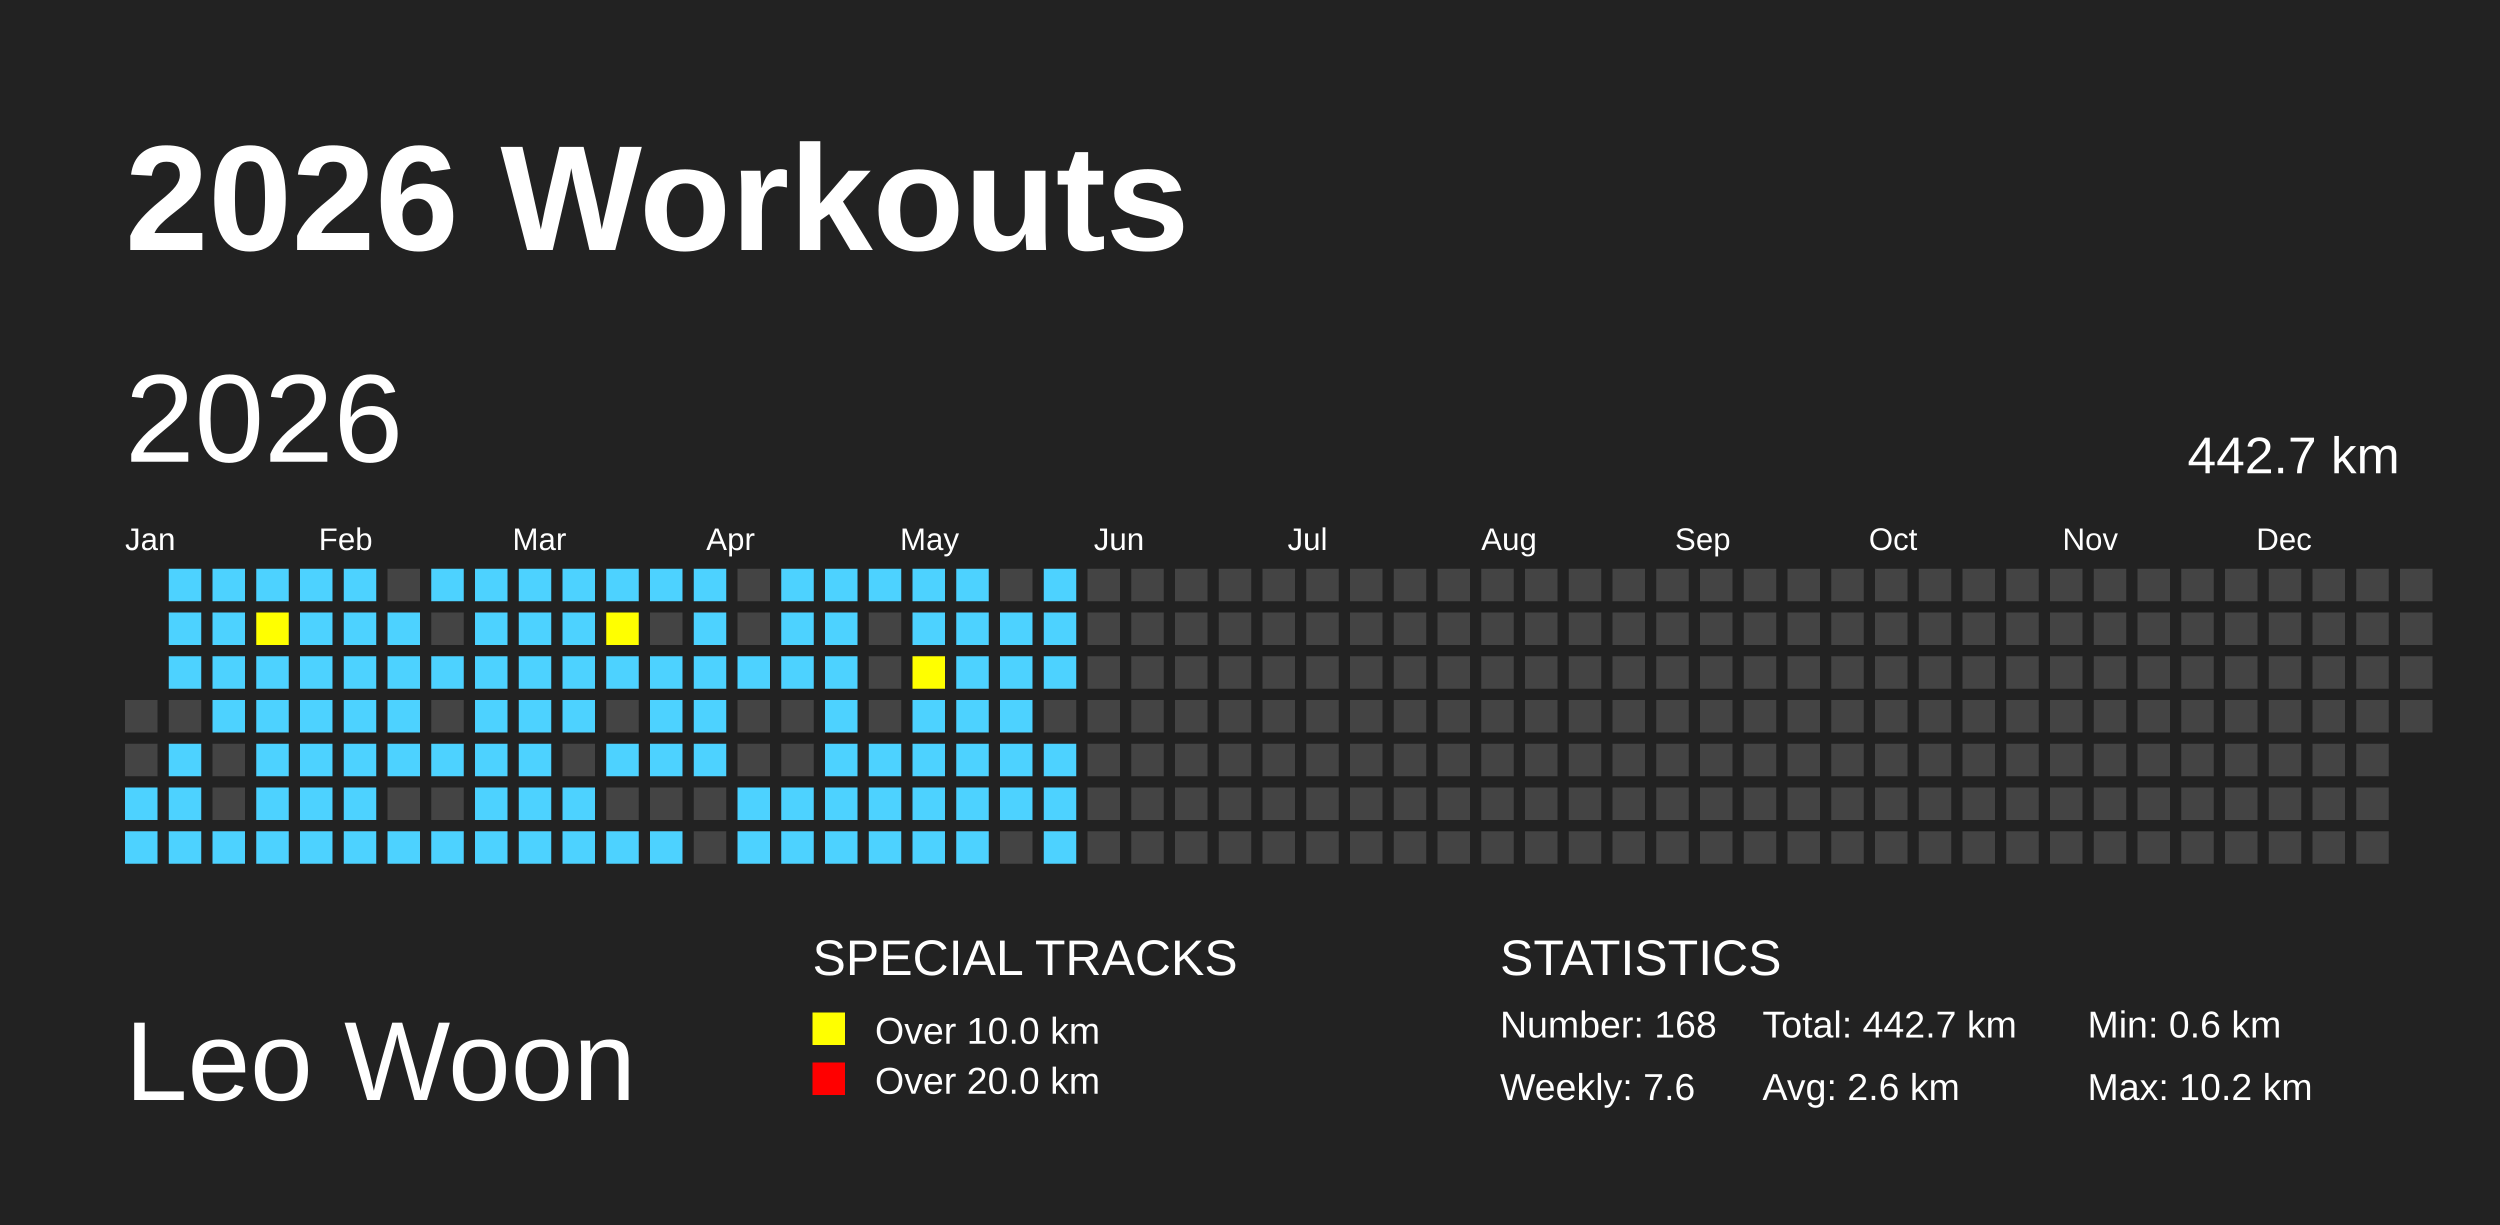
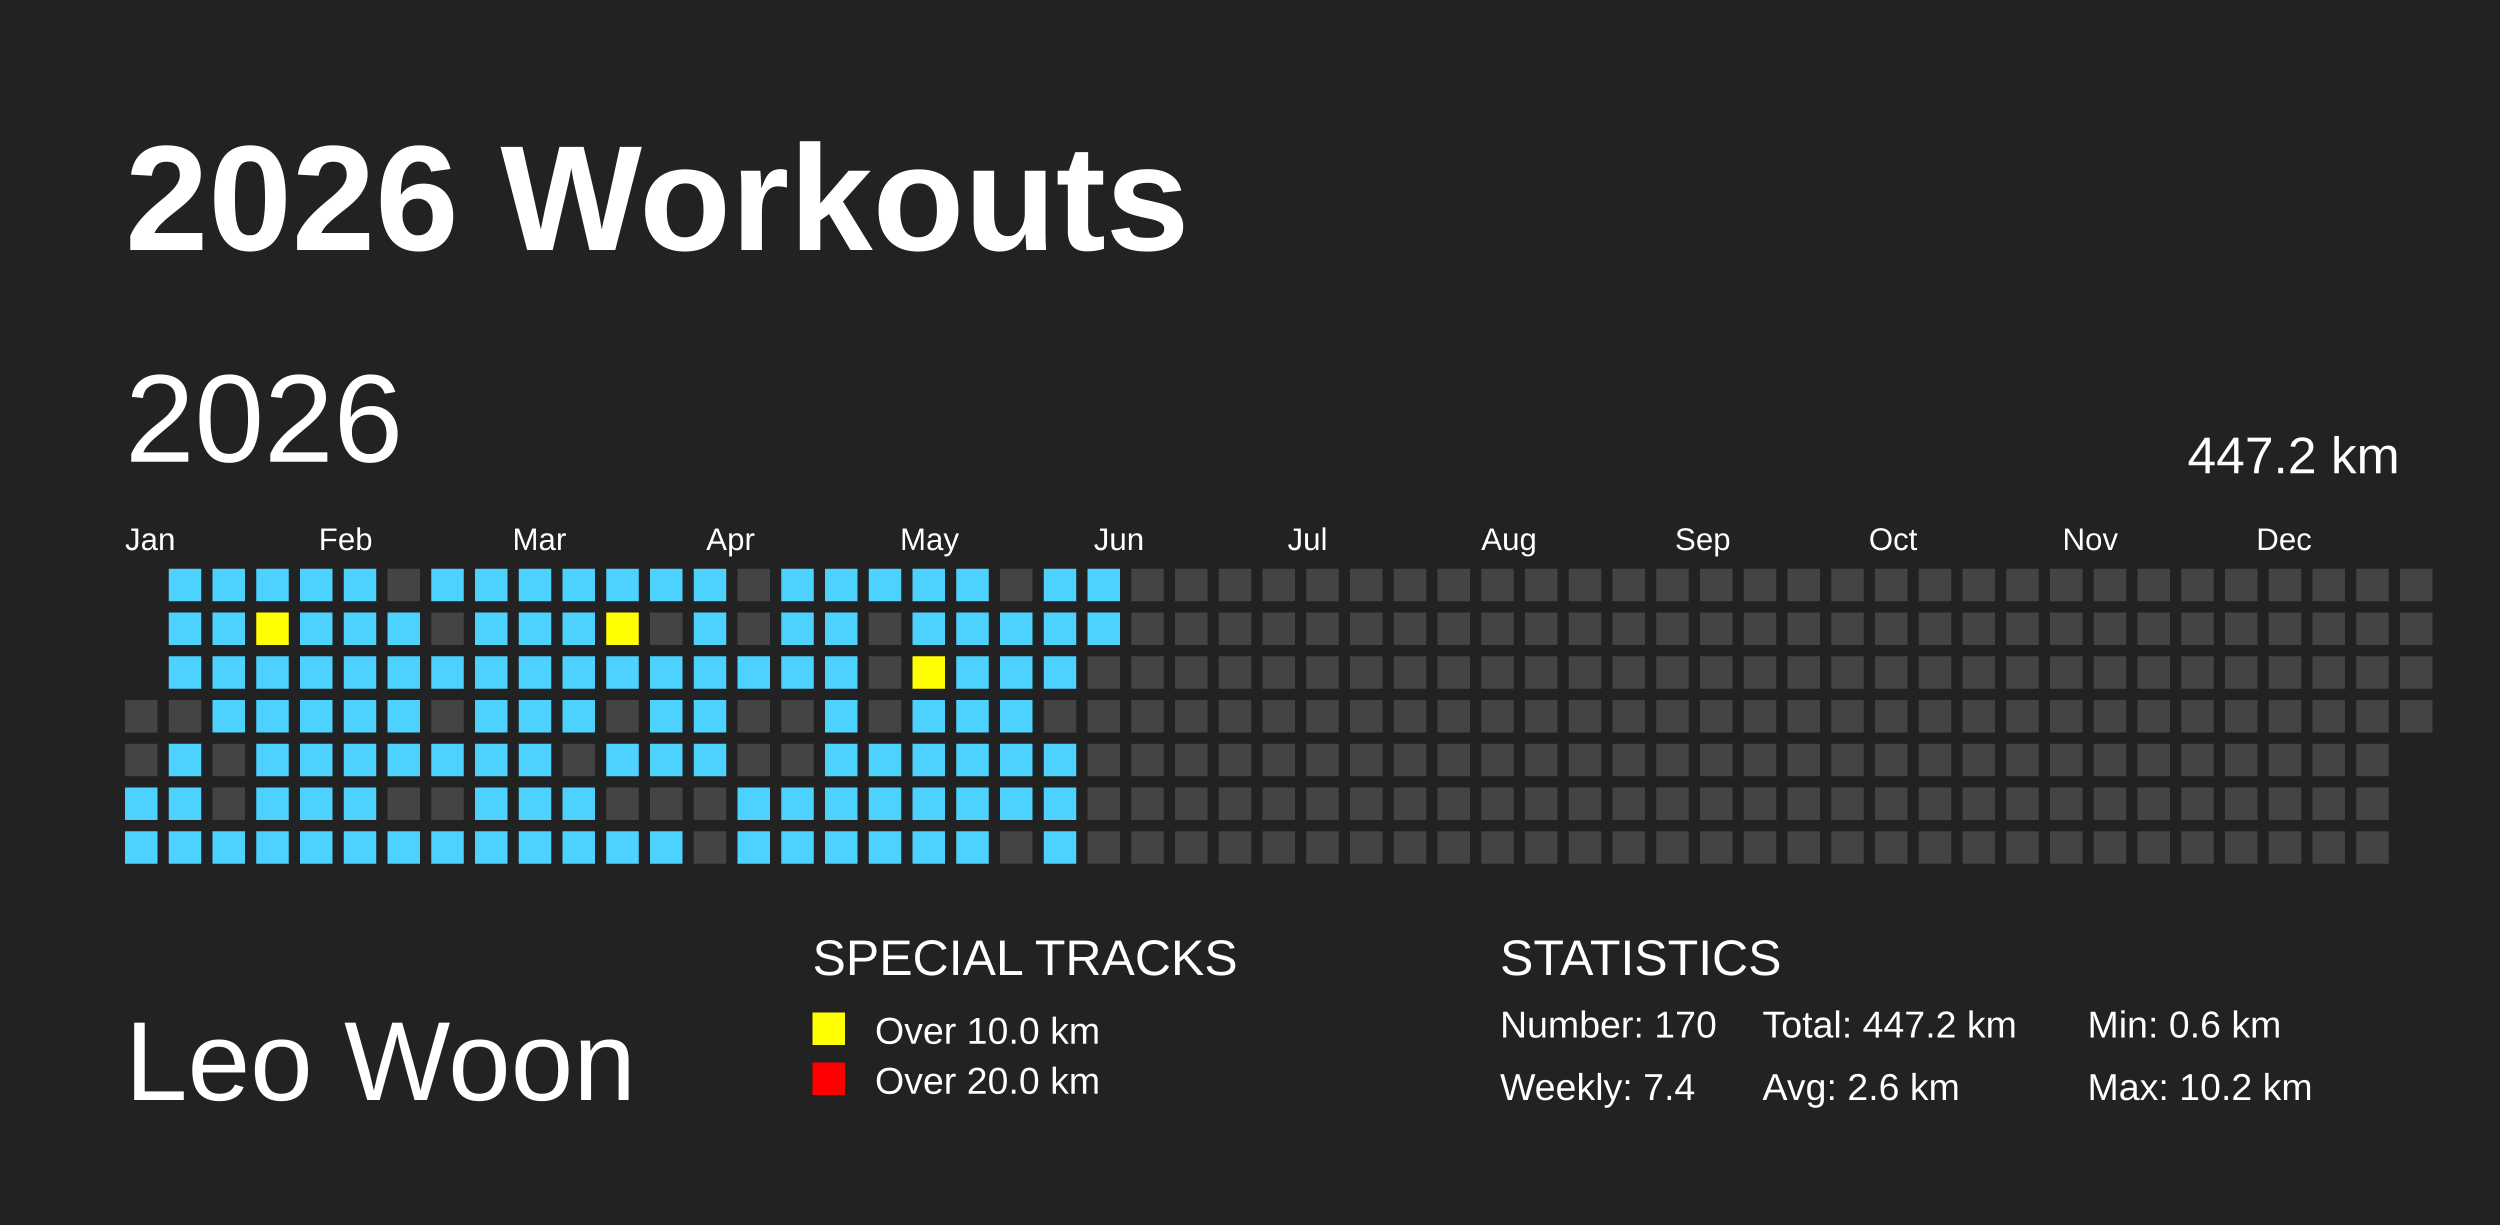
<svg xmlns="http://www.w3.org/2000/svg" baseProfile="full" height="98mm" version="1.1" viewBox="0,0,200,98" width="200mm">
  <defs>
    <pattern height="2" id="indoor-stripe" patternUnits="userSpaceOnUse" width="2">
      <line stroke="white" stroke-opacity="0.45" stroke-width="0.5" x1="0" x2="2" y1="2" y2="0" />
    </pattern>
  </defs>
  <rect fill="#222222" height="98" width="200" x="0" y="0" />
  <text fill="#FFFFFF" style="font-size:12px; font-family:Arial; font-weight:bold;" x="10" y="20">2026 Workouts</text>
  <text fill="#FFFFFF" style="font-size:9px; font-family:Arial" x="10" y="88">Leo Woon</text>
  <text fill="#FFFFFF" style="font-size:4px; font-family:Arial" x="65" y="78">SPECIAL TRACKS</text>
  <rect fill="yellow" height="2.6" width="2.6" x="65" y="81" />
  <text fill="#FFFFFF" style="font-size:3px; font-family:Arial" x="70" y="83.5">Over 10.0 km</text>
  <rect fill="red" height="2.6" width="2.6" x="65" y="85" />
  <text fill="#FFFFFF" style="font-size:3px; font-family:Arial" x="70" y="87.5">Over 20.0 km</text>
  <text fill="#FFFFFF" style="font-size:4px; font-family:Arial" x="120" y="78">STATISTICS</text>
-   <text fill="#FFFFFF" style="font-size:3px; font-family:Arial" x="120" y="83">Number: 168</text>
-   <text fill="#FFFFFF" style="font-size:3px; font-family:Arial" x="120" y="88">Weekly: 7.6</text>
-   <text fill="#FFFFFF" style="font-size:3px; font-family:Arial" x="141" y="83">Total: 442.7 km</text>
+   <text fill="#FFFFFF" style="font-size:3px; font-family:Arial" x="120" y="83">Number: 170</text>
+   <text fill="#FFFFFF" style="font-size:3px; font-family:Arial" x="120" y="88">Weekly: 7.4</text>
+   <text fill="#FFFFFF" style="font-size:3px; font-family:Arial" x="141" y="83">Total: 447.2 km</text>
  <text fill="#FFFFFF" style="font-size:3px; font-family:Arial" x="141" y="88">Avg: 2.6 km</text>
  <text fill="#FFFFFF" style="font-size:3px; font-family:Arial" x="167" y="83">Min: 0.6 km</text>
  <text fill="#FFFFFF" style="font-size:3px; font-family:Arial" x="167" y="88">Max: 10.2 km</text>
  <text dominant-baseline="hanging" fill="#FFFFFF" style="font-size:10.0px; font-family:Arial;" x="10" y="30">2026</text>
-   <text dominant-baseline="hanging" fill="#FFFFFF" style="font-size:4.125px; font-family:Arial;" x="175" y="35">442.7 km</text>
+   <text dominant-baseline="hanging" fill="#FFFFFF" style="font-size:4.125px; font-family:Arial;" x="175" y="35">447.2 km</text>
  <text fill="#FFFFFF" style="font-size:2.5px; font-family:Arial" x="10.0" y="44">Jan</text>
  <text fill="#FFFFFF" style="font-size:2.5px; font-family:Arial" x="25.5" y="44">Feb</text>
  <text fill="#FFFFFF" style="font-size:2.5px; font-family:Arial" x="41.0" y="44">Mar</text>
  <text fill="#FFFFFF" style="font-size:2.5px; font-family:Arial" x="56.5" y="44">Apr</text>
  <text fill="#FFFFFF" style="font-size:2.5px; font-family:Arial" x="72.0" y="44">May</text>
  <text fill="#FFFFFF" style="font-size:2.5px; font-family:Arial" x="87.5" y="44">Jun</text>
  <text fill="#FFFFFF" style="font-size:2.5px; font-family:Arial" x="103.0" y="44">Jul</text>
  <text fill="#FFFFFF" style="font-size:2.5px; font-family:Arial" x="118.5" y="44">Aug</text>
  <text fill="#FFFFFF" style="font-size:2.5px; font-family:Arial" x="134.0" y="44">Sep</text>
  <text fill="#FFFFFF" style="font-size:2.5px; font-family:Arial" x="149.5" y="44">Oct</text>
  <text fill="#FFFFFF" style="font-size:2.5px; font-family:Arial" x="165.0" y="44">Nov</text>
  <text fill="#FFFFFF" style="font-size:2.5px; font-family:Arial" x="180.5" y="44">Dec</text>
  <rect fill="#444444" height="2.6" width="2.6" x="10.0" y="56.0" />
  <rect fill="#444444" height="2.6" width="2.6" x="10.0" y="59.5" />
  <rect fill="#4DD2FF" height="2.6" width="2.6" x="10.0" y="63.0" />
  <rect fill="#4DD2FF" height="2.6" width="2.6" x="10.0" y="66.5" />
  <rect fill="#4DD2FF" height="2.6" width="2.6" x="13.5" y="45.5" />
  <rect fill="#4DD2FF" height="2.6" width="2.6" x="13.5" y="49.0" />
  <rect fill="#4DD2FF" height="2.6" width="2.6" x="13.5" y="52.5" />
  <rect fill="#444444" height="2.6" width="2.6" x="13.5" y="56.0" />
  <rect fill="#4DD2FF" height="2.6" width="2.6" x="13.5" y="59.5" />
  <rect fill="#4DD2FF" height="2.6" width="2.6" x="13.5" y="63.0" />
  <rect fill="#4DD2FF" height="2.6" width="2.6" x="13.5" y="66.5" />
  <rect fill="#4DD2FF" height="2.6" width="2.6" x="17.0" y="45.5" />
  <rect fill="#4DD2FF" height="2.6" width="2.6" x="17.0" y="49.0" />
  <rect fill="#4DD2FF" height="2.6" width="2.6" x="17.0" y="52.5" />
  <rect fill="#4DD2FF" height="2.6" width="2.6" x="17.0" y="56.0" />
  <rect fill="#444444" height="2.6" width="2.6" x="17.0" y="59.5" />
  <rect fill="#444444" height="2.6" width="2.6" x="17.0" y="63.0" />
  <rect fill="#4DD2FF" height="2.6" width="2.6" x="17.0" y="66.5" />
  <rect fill="#4DD2FF" height="2.6" width="2.6" x="20.5" y="45.5" />
  <rect fill="yellow" height="2.6" width="2.6" x="20.5" y="49.0" />
  <rect fill="#4DD2FF" height="2.6" width="2.6" x="20.5" y="52.5" />
  <rect fill="#4DD2FF" height="2.6" width="2.6" x="20.5" y="56.0" />
  <rect fill="#4DD2FF" height="2.6" width="2.6" x="20.5" y="59.5" />
  <rect fill="#4DD2FF" height="2.6" width="2.6" x="20.5" y="63.0" />
  <rect fill="#4DD2FF" height="2.6" width="2.6" x="20.5" y="66.5" />
  <rect fill="#4DD2FF" height="2.6" width="2.6" x="24.0" y="45.5" />
  <rect fill="#4DD2FF" height="2.6" width="2.6" x="24.0" y="49.0" />
  <rect fill="#4DD2FF" height="2.6" width="2.6" x="24.0" y="52.5" />
  <rect fill="#4DD2FF" height="2.6" width="2.6" x="24.0" y="56.0" />
  <rect fill="#4DD2FF" height="2.6" width="2.6" x="24.0" y="59.5" />
  <rect fill="#4DD2FF" height="2.6" width="2.6" x="24.0" y="63.0" />
  <rect fill="#4DD2FF" height="2.6" width="2.6" x="24.0" y="66.5" />
  <rect fill="#4DD2FF" height="2.6" width="2.6" x="27.5" y="45.5" />
  <rect fill="#4DD2FF" height="2.6" width="2.6" x="27.5" y="49.0" />
  <rect fill="#4DD2FF" height="2.6" width="2.6" x="27.5" y="52.5" />
  <rect fill="#4DD2FF" height="2.6" width="2.6" x="27.5" y="56.0" />
  <rect fill="#4DD2FF" height="2.6" width="2.6" x="27.5" y="59.5" />
  <rect fill="#4DD2FF" height="2.6" width="2.6" x="27.5" y="63.0" />
  <rect fill="#4DD2FF" height="2.6" width="2.6" x="27.5" y="66.5" />
  <rect fill="#444444" height="2.6" width="2.6" x="31.0" y="45.5" />
  <rect fill="#4DD2FF" height="2.6" width="2.6" x="31.0" y="49.0" />
  <rect fill="#4DD2FF" height="2.6" width="2.6" x="31.0" y="52.5" />
  <rect fill="#4DD2FF" height="2.6" width="2.6" x="31.0" y="56.0" />
  <rect fill="#4DD2FF" height="2.6" width="2.6" x="31.0" y="59.5" />
  <rect fill="#444444" height="2.6" width="2.6" x="31.0" y="63.0" />
  <rect fill="#4DD2FF" height="2.6" width="2.6" x="31.0" y="66.5" />
  <rect fill="#4DD2FF" height="2.6" width="2.6" x="34.5" y="45.5" />
  <rect fill="#444444" height="2.6" width="2.6" x="34.5" y="49.0" />
  <rect fill="#4DD2FF" height="2.6" width="2.6" x="34.5" y="52.5" />
  <rect fill="#444444" height="2.6" width="2.6" x="34.5" y="56.0" />
  <rect fill="#4DD2FF" height="2.6" width="2.6" x="34.5" y="59.5" />
  <rect fill="#444444" height="2.6" width="2.6" x="34.5" y="63.0" />
  <rect fill="#4DD2FF" height="2.6" width="2.6" x="34.5" y="66.5" />
  <rect fill="#4DD2FF" height="2.6" width="2.6" x="38.0" y="45.5" />
  <rect fill="#4DD2FF" height="2.6" width="2.6" x="38.0" y="49.0" />
  <rect fill="#4DD2FF" height="2.6" width="2.6" x="38.0" y="52.5" />
  <rect fill="#4DD2FF" height="2.6" width="2.6" x="38.0" y="56.0" />
  <rect fill="#4DD2FF" height="2.6" width="2.6" x="38.0" y="59.5" />
  <rect fill="#4DD2FF" height="2.6" width="2.6" x="38.0" y="63.0" />
  <rect fill="#4DD2FF" height="2.6" width="2.6" x="38.0" y="66.5" />
  <rect fill="#4DD2FF" height="2.6" width="2.6" x="41.5" y="45.5" />
  <rect fill="#4DD2FF" height="2.6" width="2.6" x="41.5" y="49.0" />
  <rect fill="#4DD2FF" height="2.6" width="2.6" x="41.5" y="52.5" />
  <rect fill="#4DD2FF" height="2.6" width="2.6" x="41.5" y="56.0" />
  <rect fill="#4DD2FF" height="2.6" width="2.6" x="41.5" y="59.5" />
  <rect fill="#4DD2FF" height="2.6" width="2.6" x="41.5" y="63.0" />
  <rect fill="#4DD2FF" height="2.6" width="2.6" x="41.5" y="66.5" />
  <rect fill="#4DD2FF" height="2.6" width="2.6" x="45.0" y="45.5" />
  <rect fill="#4DD2FF" height="2.6" width="2.6" x="45.0" y="49.0" />
  <rect fill="#4DD2FF" height="2.6" width="2.6" x="45.0" y="52.5" />
  <rect fill="#4DD2FF" height="2.6" width="2.6" x="45.0" y="56.0" />
  <rect fill="#444444" height="2.6" width="2.6" x="45.0" y="59.5" />
  <rect fill="#4DD2FF" height="2.6" width="2.6" x="45.0" y="63.0" />
  <rect fill="#4DD2FF" height="2.6" width="2.6" x="45.0" y="66.5" />
  <rect fill="#4DD2FF" height="2.6" width="2.6" x="48.5" y="45.5" />
  <rect fill="yellow" height="2.6" width="2.6" x="48.5" y="49.0" />
  <rect fill="#4DD2FF" height="2.6" width="2.6" x="48.5" y="52.5" />
  <rect fill="#444444" height="2.6" width="2.6" x="48.5" y="56.0" />
  <rect fill="#4DD2FF" height="2.6" width="2.6" x="48.5" y="59.5" />
  <rect fill="#444444" height="2.6" width="2.6" x="48.5" y="63.0" />
  <rect fill="#4DD2FF" height="2.6" width="2.6" x="48.5" y="66.5" />
  <rect fill="#4DD2FF" height="2.6" width="2.6" x="52.0" y="45.5" />
  <rect fill="#444444" height="2.6" width="2.6" x="52.0" y="49.0" />
  <rect fill="#4DD2FF" height="2.6" width="2.6" x="52.0" y="52.5" />
  <rect fill="#4DD2FF" height="2.6" width="2.6" x="52.0" y="56.0" />
  <rect fill="#4DD2FF" height="2.6" width="2.6" x="52.0" y="59.5" />
  <rect fill="#444444" height="2.6" width="2.6" x="52.0" y="63.0" />
  <rect fill="#4DD2FF" height="2.6" width="2.6" x="52.0" y="66.5" />
  <rect fill="#4DD2FF" height="2.6" width="2.6" x="55.5" y="45.5" />
  <rect fill="#4DD2FF" height="2.6" width="2.6" x="55.5" y="49.0" />
  <rect fill="#4DD2FF" height="2.6" width="2.6" x="55.5" y="52.5" />
  <rect fill="#4DD2FF" height="2.6" width="2.6" x="55.5" y="56.0" />
  <rect fill="#4DD2FF" height="2.6" width="2.6" x="55.5" y="59.5" />
  <rect fill="#444444" height="2.6" width="2.6" x="55.5" y="63.0" />
  <rect fill="#444444" height="2.6" width="2.6" x="55.5" y="66.5" />
  <rect fill="#444444" height="2.6" width="2.6" x="59.0" y="45.5" />
  <rect fill="#444444" height="2.6" width="2.6" x="59.0" y="49.0" />
  <rect fill="#4DD2FF" height="2.6" width="2.6" x="59.0" y="52.5" />
  <rect fill="#444444" height="2.6" width="2.6" x="59.0" y="56.0" />
  <rect fill="#444444" height="2.6" width="2.6" x="59.0" y="59.5" />
  <rect fill="#4DD2FF" height="2.6" width="2.6" x="59.0" y="63.0" />
  <rect fill="#4DD2FF" height="2.6" width="2.6" x="59.0" y="66.5" />
  <rect fill="#4DD2FF" height="2.6" width="2.6" x="62.5" y="45.5" />
  <rect fill="#4DD2FF" height="2.6" width="2.6" x="62.5" y="49.0" />
  <rect fill="#4DD2FF" height="2.6" width="2.6" x="62.5" y="52.5" />
  <rect fill="#444444" height="2.6" width="2.6" x="62.5" y="56.0" />
  <rect fill="#444444" height="2.6" width="2.6" x="62.5" y="59.5" />
  <rect fill="#4DD2FF" height="2.6" width="2.6" x="62.5" y="63.0" />
  <rect fill="#4DD2FF" height="2.6" width="2.6" x="62.5" y="66.5" />
  <rect fill="#4DD2FF" height="2.6" width="2.6" x="66.0" y="45.5" />
  <rect fill="#4DD2FF" height="2.6" width="2.6" x="66.0" y="49.0" />
  <rect fill="#4DD2FF" height="2.6" width="2.6" x="66.0" y="52.5" />
  <rect fill="#4DD2FF" height="2.6" width="2.6" x="66.0" y="56.0" />
  <rect fill="#4DD2FF" height="2.6" width="2.6" x="66.0" y="59.5" />
  <rect fill="#4DD2FF" height="2.6" width="2.6" x="66.0" y="63.0" />
  <rect fill="#4DD2FF" height="2.6" width="2.6" x="66.0" y="66.5" />
  <rect fill="#4DD2FF" height="2.6" width="2.6" x="69.5" y="45.5" />
  <rect fill="#444444" height="2.6" width="2.6" x="69.5" y="49.0" />
  <rect fill="#444444" height="2.6" width="2.6" x="69.5" y="52.5" />
  <rect fill="#444444" height="2.6" width="2.6" x="69.5" y="56.0" />
  <rect fill="#4DD2FF" height="2.6" width="2.6" x="69.5" y="59.5" />
  <rect fill="#4DD2FF" height="2.6" width="2.6" x="69.5" y="63.0" />
  <rect fill="#4DD2FF" height="2.6" width="2.6" x="69.5" y="66.5" />
  <rect fill="#4DD2FF" height="2.6" width="2.6" x="73.0" y="45.5" />
  <rect fill="#4DD2FF" height="2.6" width="2.6" x="73.0" y="49.0" />
  <rect fill="yellow" height="2.6" width="2.6" x="73.0" y="52.5" />
  <rect fill="#4DD2FF" height="2.6" width="2.6" x="73.0" y="56.0" />
  <rect fill="#4DD2FF" height="2.6" width="2.6" x="73.0" y="59.5" />
  <rect fill="#4DD2FF" height="2.6" width="2.6" x="73.0" y="63.0" />
  <rect fill="#4DD2FF" height="2.6" width="2.6" x="73.0" y="66.5" />
  <rect fill="#4DD2FF" height="2.6" width="2.6" x="76.5" y="45.5" />
  <rect fill="#4DD2FF" height="2.6" width="2.6" x="76.5" y="49.0" />
  <rect fill="#4DD2FF" height="2.6" width="2.6" x="76.5" y="52.5" />
  <rect fill="#4DD2FF" height="2.6" width="2.6" x="76.5" y="56.0" />
  <rect fill="#4DD2FF" height="2.6" width="2.6" x="76.5" y="59.5" />
  <rect fill="#4DD2FF" height="2.6" width="2.6" x="76.5" y="63.0" />
  <rect fill="#4DD2FF" height="2.6" width="2.6" x="76.5" y="66.5" />
  <rect fill="#444444" height="2.6" width="2.6" x="80.0" y="45.5" />
  <rect fill="#4DD2FF" height="2.6" width="2.6" x="80.0" y="49.0" />
  <rect fill="#4DD2FF" height="2.6" width="2.6" x="80.0" y="52.5" />
  <rect fill="#4DD2FF" height="2.6" width="2.6" x="80.0" y="56.0" />
  <rect fill="#4DD2FF" height="2.6" width="2.6" x="80.0" y="59.5" />
  <rect fill="#4DD2FF" height="2.6" width="2.6" x="80.0" y="63.0" />
  <rect fill="#444444" height="2.6" width="2.6" x="80.0" y="66.5" />
  <rect fill="#4DD2FF" height="2.6" width="2.6" x="83.5" y="45.5" />
  <rect fill="#4DD2FF" height="2.6" width="2.6" x="83.5" y="49.0" />
  <rect fill="#4DD2FF" height="2.6" width="2.6" x="83.5" y="52.5" />
  <rect fill="#444444" height="2.6" width="2.6" x="83.5" y="56.0" />
  <rect fill="#4DD2FF" height="2.6" width="2.6" x="83.5" y="59.5" />
  <rect fill="#4DD2FF" height="2.6" width="2.6" x="83.5" y="63.0" />
  <rect fill="#4DD2FF" height="2.6" width="2.6" x="83.5" y="66.5" />
-   <rect fill="#444444" height="2.6" width="2.6" x="87.0" y="45.5" />
-   <rect fill="#444444" height="2.6" width="2.6" x="87.0" y="49.0" />
+   <rect fill="#4DD2FF" height="2.6" width="2.6" x="87.0" y="45.5" />
+   <rect fill="#4DD2FF" height="2.6" width="2.6" x="87.0" y="49.0" />
  <rect fill="#444444" height="2.6" width="2.6" x="87.0" y="52.5" />
  <rect fill="#444444" height="2.6" width="2.6" x="87.0" y="56.0" />
  <rect fill="#444444" height="2.6" width="2.6" x="87.0" y="59.5" />
  <rect fill="#444444" height="2.6" width="2.6" x="87.0" y="63.0" />
  <rect fill="#444444" height="2.6" width="2.6" x="87.0" y="66.5" />
  <rect fill="#444444" height="2.6" width="2.6" x="90.5" y="45.5" />
  <rect fill="#444444" height="2.6" width="2.6" x="90.5" y="49.0" />
  <rect fill="#444444" height="2.6" width="2.6" x="90.5" y="52.5" />
  <rect fill="#444444" height="2.6" width="2.6" x="90.5" y="56.0" />
  <rect fill="#444444" height="2.6" width="2.6" x="90.5" y="59.5" />
  <rect fill="#444444" height="2.6" width="2.6" x="90.5" y="63.0" />
  <rect fill="#444444" height="2.6" width="2.6" x="90.5" y="66.5" />
  <rect fill="#444444" height="2.6" width="2.6" x="94.0" y="45.5" />
  <rect fill="#444444" height="2.6" width="2.6" x="94.0" y="49.0" />
  <rect fill="#444444" height="2.6" width="2.6" x="94.0" y="52.5" />
  <rect fill="#444444" height="2.6" width="2.6" x="94.0" y="56.0" />
  <rect fill="#444444" height="2.6" width="2.6" x="94.0" y="59.5" />
  <rect fill="#444444" height="2.6" width="2.6" x="94.0" y="63.0" />
  <rect fill="#444444" height="2.6" width="2.6" x="94.0" y="66.5" />
  <rect fill="#444444" height="2.6" width="2.6" x="97.5" y="45.5" />
  <rect fill="#444444" height="2.6" width="2.6" x="97.5" y="49.0" />
  <rect fill="#444444" height="2.6" width="2.6" x="97.5" y="52.5" />
  <rect fill="#444444" height="2.6" width="2.6" x="97.5" y="56.0" />
  <rect fill="#444444" height="2.6" width="2.6" x="97.5" y="59.5" />
  <rect fill="#444444" height="2.6" width="2.6" x="97.5" y="63.0" />
  <rect fill="#444444" height="2.6" width="2.6" x="97.5" y="66.5" />
  <rect fill="#444444" height="2.6" width="2.6" x="101.0" y="45.5" />
  <rect fill="#444444" height="2.6" width="2.6" x="101.0" y="49.0" />
  <rect fill="#444444" height="2.6" width="2.6" x="101.0" y="52.5" />
  <rect fill="#444444" height="2.6" width="2.6" x="101.0" y="56.0" />
  <rect fill="#444444" height="2.6" width="2.6" x="101.0" y="59.5" />
  <rect fill="#444444" height="2.6" width="2.6" x="101.0" y="63.0" />
  <rect fill="#444444" height="2.6" width="2.6" x="101.0" y="66.5" />
  <rect fill="#444444" height="2.6" width="2.6" x="104.5" y="45.5" />
  <rect fill="#444444" height="2.6" width="2.6" x="104.5" y="49.0" />
  <rect fill="#444444" height="2.6" width="2.6" x="104.5" y="52.5" />
  <rect fill="#444444" height="2.6" width="2.6" x="104.5" y="56.0" />
  <rect fill="#444444" height="2.6" width="2.6" x="104.5" y="59.5" />
  <rect fill="#444444" height="2.6" width="2.6" x="104.5" y="63.0" />
  <rect fill="#444444" height="2.6" width="2.6" x="104.5" y="66.5" />
  <rect fill="#444444" height="2.6" width="2.6" x="108.0" y="45.5" />
  <rect fill="#444444" height="2.6" width="2.6" x="108.0" y="49.0" />
  <rect fill="#444444" height="2.6" width="2.6" x="108.0" y="52.5" />
  <rect fill="#444444" height="2.6" width="2.6" x="108.0" y="56.0" />
  <rect fill="#444444" height="2.6" width="2.6" x="108.0" y="59.5" />
  <rect fill="#444444" height="2.6" width="2.6" x="108.0" y="63.0" />
  <rect fill="#444444" height="2.6" width="2.6" x="108.0" y="66.5" />
  <rect fill="#444444" height="2.6" width="2.6" x="111.5" y="45.5" />
  <rect fill="#444444" height="2.6" width="2.6" x="111.5" y="49.0" />
  <rect fill="#444444" height="2.6" width="2.6" x="111.5" y="52.5" />
  <rect fill="#444444" height="2.6" width="2.6" x="111.5" y="56.0" />
  <rect fill="#444444" height="2.6" width="2.6" x="111.5" y="59.5" />
  <rect fill="#444444" height="2.6" width="2.6" x="111.5" y="63.0" />
  <rect fill="#444444" height="2.6" width="2.6" x="111.5" y="66.5" />
  <rect fill="#444444" height="2.6" width="2.6" x="115.0" y="45.5" />
  <rect fill="#444444" height="2.6" width="2.6" x="115.0" y="49.0" />
  <rect fill="#444444" height="2.6" width="2.6" x="115.0" y="52.5" />
  <rect fill="#444444" height="2.6" width="2.6" x="115.0" y="56.0" />
  <rect fill="#444444" height="2.6" width="2.6" x="115.0" y="59.5" />
  <rect fill="#444444" height="2.6" width="2.6" x="115.0" y="63.0" />
  <rect fill="#444444" height="2.6" width="2.6" x="115.0" y="66.5" />
  <rect fill="#444444" height="2.6" width="2.6" x="118.5" y="45.5" />
  <rect fill="#444444" height="2.6" width="2.6" x="118.5" y="49.0" />
  <rect fill="#444444" height="2.6" width="2.6" x="118.5" y="52.5" />
  <rect fill="#444444" height="2.6" width="2.6" x="118.5" y="56.0" />
  <rect fill="#444444" height="2.6" width="2.6" x="118.5" y="59.5" />
  <rect fill="#444444" height="2.6" width="2.6" x="118.5" y="63.0" />
  <rect fill="#444444" height="2.6" width="2.6" x="118.5" y="66.5" />
  <rect fill="#444444" height="2.6" width="2.6" x="122.0" y="45.5" />
  <rect fill="#444444" height="2.6" width="2.6" x="122.0" y="49.0" />
  <rect fill="#444444" height="2.6" width="2.6" x="122.0" y="52.5" />
  <rect fill="#444444" height="2.6" width="2.6" x="122.0" y="56.0" />
  <rect fill="#444444" height="2.6" width="2.6" x="122.0" y="59.5" />
  <rect fill="#444444" height="2.6" width="2.6" x="122.0" y="63.0" />
  <rect fill="#444444" height="2.6" width="2.6" x="122.0" y="66.5" />
  <rect fill="#444444" height="2.6" width="2.6" x="125.5" y="45.5" />
  <rect fill="#444444" height="2.6" width="2.6" x="125.5" y="49.0" />
  <rect fill="#444444" height="2.6" width="2.6" x="125.5" y="52.5" />
  <rect fill="#444444" height="2.6" width="2.6" x="125.5" y="56.0" />
  <rect fill="#444444" height="2.6" width="2.6" x="125.5" y="59.5" />
  <rect fill="#444444" height="2.6" width="2.6" x="125.5" y="63.0" />
  <rect fill="#444444" height="2.6" width="2.6" x="125.5" y="66.5" />
  <rect fill="#444444" height="2.6" width="2.6" x="129.0" y="45.5" />
  <rect fill="#444444" height="2.6" width="2.6" x="129.0" y="49.0" />
  <rect fill="#444444" height="2.6" width="2.6" x="129.0" y="52.5" />
  <rect fill="#444444" height="2.6" width="2.6" x="129.0" y="56.0" />
  <rect fill="#444444" height="2.6" width="2.6" x="129.0" y="59.5" />
  <rect fill="#444444" height="2.6" width="2.6" x="129.0" y="63.0" />
  <rect fill="#444444" height="2.6" width="2.6" x="129.0" y="66.5" />
  <rect fill="#444444" height="2.6" width="2.6" x="132.5" y="45.5" />
  <rect fill="#444444" height="2.6" width="2.6" x="132.5" y="49.0" />
  <rect fill="#444444" height="2.6" width="2.6" x="132.5" y="52.5" />
  <rect fill="#444444" height="2.6" width="2.6" x="132.5" y="56.0" />
  <rect fill="#444444" height="2.6" width="2.6" x="132.5" y="59.5" />
  <rect fill="#444444" height="2.6" width="2.6" x="132.5" y="63.0" />
  <rect fill="#444444" height="2.6" width="2.6" x="132.5" y="66.5" />
  <rect fill="#444444" height="2.6" width="2.6" x="136.0" y="45.5" />
  <rect fill="#444444" height="2.6" width="2.6" x="136.0" y="49.0" />
  <rect fill="#444444" height="2.6" width="2.6" x="136.0" y="52.5" />
  <rect fill="#444444" height="2.6" width="2.6" x="136.0" y="56.0" />
  <rect fill="#444444" height="2.6" width="2.6" x="136.0" y="59.5" />
  <rect fill="#444444" height="2.6" width="2.6" x="136.0" y="63.0" />
  <rect fill="#444444" height="2.6" width="2.6" x="136.0" y="66.5" />
  <rect fill="#444444" height="2.6" width="2.6" x="139.5" y="45.5" />
  <rect fill="#444444" height="2.6" width="2.6" x="139.5" y="49.0" />
  <rect fill="#444444" height="2.6" width="2.6" x="139.5" y="52.5" />
  <rect fill="#444444" height="2.6" width="2.6" x="139.5" y="56.0" />
  <rect fill="#444444" height="2.6" width="2.6" x="139.5" y="59.5" />
  <rect fill="#444444" height="2.6" width="2.6" x="139.5" y="63.0" />
  <rect fill="#444444" height="2.6" width="2.6" x="139.5" y="66.5" />
  <rect fill="#444444" height="2.6" width="2.6" x="143.0" y="45.5" />
  <rect fill="#444444" height="2.6" width="2.6" x="143.0" y="49.0" />
  <rect fill="#444444" height="2.6" width="2.6" x="143.0" y="52.5" />
  <rect fill="#444444" height="2.6" width="2.6" x="143.0" y="56.0" />
  <rect fill="#444444" height="2.6" width="2.6" x="143.0" y="59.5" />
  <rect fill="#444444" height="2.6" width="2.6" x="143.0" y="63.0" />
  <rect fill="#444444" height="2.6" width="2.6" x="143.0" y="66.5" />
  <rect fill="#444444" height="2.6" width="2.6" x="146.5" y="45.5" />
  <rect fill="#444444" height="2.6" width="2.6" x="146.5" y="49.0" />
  <rect fill="#444444" height="2.6" width="2.6" x="146.5" y="52.5" />
  <rect fill="#444444" height="2.6" width="2.6" x="146.5" y="56.0" />
  <rect fill="#444444" height="2.6" width="2.6" x="146.5" y="59.5" />
  <rect fill="#444444" height="2.6" width="2.6" x="146.5" y="63.0" />
  <rect fill="#444444" height="2.6" width="2.6" x="146.5" y="66.5" />
  <rect fill="#444444" height="2.6" width="2.6" x="150.0" y="45.5" />
  <rect fill="#444444" height="2.6" width="2.6" x="150.0" y="49.0" />
  <rect fill="#444444" height="2.6" width="2.6" x="150.0" y="52.5" />
  <rect fill="#444444" height="2.6" width="2.6" x="150.0" y="56.0" />
  <rect fill="#444444" height="2.6" width="2.6" x="150.0" y="59.5" />
  <rect fill="#444444" height="2.6" width="2.6" x="150.0" y="63.0" />
  <rect fill="#444444" height="2.6" width="2.6" x="150.0" y="66.5" />
  <rect fill="#444444" height="2.6" width="2.6" x="153.5" y="45.5" />
  <rect fill="#444444" height="2.6" width="2.6" x="153.5" y="49.0" />
  <rect fill="#444444" height="2.6" width="2.6" x="153.5" y="52.5" />
  <rect fill="#444444" height="2.6" width="2.6" x="153.5" y="56.0" />
  <rect fill="#444444" height="2.6" width="2.6" x="153.5" y="59.5" />
  <rect fill="#444444" height="2.6" width="2.6" x="153.5" y="63.0" />
  <rect fill="#444444" height="2.6" width="2.6" x="153.5" y="66.5" />
  <rect fill="#444444" height="2.6" width="2.6" x="157.0" y="45.5" />
  <rect fill="#444444" height="2.6" width="2.6" x="157.0" y="49.0" />
  <rect fill="#444444" height="2.6" width="2.6" x="157.0" y="52.5" />
  <rect fill="#444444" height="2.6" width="2.6" x="157.0" y="56.0" />
  <rect fill="#444444" height="2.6" width="2.6" x="157.0" y="59.5" />
  <rect fill="#444444" height="2.6" width="2.6" x="157.0" y="63.0" />
  <rect fill="#444444" height="2.6" width="2.6" x="157.0" y="66.5" />
  <rect fill="#444444" height="2.6" width="2.6" x="160.5" y="45.5" />
  <rect fill="#444444" height="2.6" width="2.6" x="160.5" y="49.0" />
  <rect fill="#444444" height="2.6" width="2.6" x="160.5" y="52.5" />
  <rect fill="#444444" height="2.6" width="2.6" x="160.5" y="56.0" />
  <rect fill="#444444" height="2.6" width="2.6" x="160.5" y="59.5" />
  <rect fill="#444444" height="2.6" width="2.6" x="160.5" y="63.0" />
  <rect fill="#444444" height="2.6" width="2.6" x="160.5" y="66.5" />
  <rect fill="#444444" height="2.6" width="2.6" x="164.0" y="45.5" />
  <rect fill="#444444" height="2.6" width="2.6" x="164.0" y="49.0" />
  <rect fill="#444444" height="2.6" width="2.6" x="164.0" y="52.5" />
  <rect fill="#444444" height="2.6" width="2.6" x="164.0" y="56.0" />
  <rect fill="#444444" height="2.6" width="2.6" x="164.0" y="59.5" />
  <rect fill="#444444" height="2.6" width="2.6" x="164.0" y="63.0" />
  <rect fill="#444444" height="2.6" width="2.6" x="164.0" y="66.5" />
  <rect fill="#444444" height="2.6" width="2.6" x="167.5" y="45.5" />
  <rect fill="#444444" height="2.6" width="2.6" x="167.5" y="49.0" />
  <rect fill="#444444" height="2.6" width="2.6" x="167.5" y="52.5" />
  <rect fill="#444444" height="2.6" width="2.6" x="167.5" y="56.0" />
  <rect fill="#444444" height="2.6" width="2.6" x="167.5" y="59.5" />
  <rect fill="#444444" height="2.6" width="2.6" x="167.5" y="63.0" />
  <rect fill="#444444" height="2.6" width="2.6" x="167.5" y="66.5" />
  <rect fill="#444444" height="2.6" width="2.6" x="171.0" y="45.5" />
  <rect fill="#444444" height="2.6" width="2.6" x="171.0" y="49.0" />
  <rect fill="#444444" height="2.6" width="2.6" x="171.0" y="52.5" />
  <rect fill="#444444" height="2.6" width="2.6" x="171.0" y="56.0" />
  <rect fill="#444444" height="2.6" width="2.6" x="171.0" y="59.5" />
  <rect fill="#444444" height="2.6" width="2.6" x="171.0" y="63.0" />
  <rect fill="#444444" height="2.6" width="2.6" x="171.0" y="66.5" />
  <rect fill="#444444" height="2.6" width="2.6" x="174.5" y="45.5" />
  <rect fill="#444444" height="2.6" width="2.6" x="174.5" y="49.0" />
  <rect fill="#444444" height="2.6" width="2.6" x="174.5" y="52.5" />
  <rect fill="#444444" height="2.6" width="2.6" x="174.5" y="56.0" />
  <rect fill="#444444" height="2.6" width="2.6" x="174.5" y="59.5" />
  <rect fill="#444444" height="2.6" width="2.6" x="174.5" y="63.0" />
  <rect fill="#444444" height="2.6" width="2.6" x="174.5" y="66.5" />
  <rect fill="#444444" height="2.6" width="2.6" x="178.0" y="45.5" />
  <rect fill="#444444" height="2.6" width="2.6" x="178.0" y="49.0" />
  <rect fill="#444444" height="2.6" width="2.6" x="178.0" y="52.5" />
  <rect fill="#444444" height="2.6" width="2.6" x="178.0" y="56.0" />
  <rect fill="#444444" height="2.6" width="2.6" x="178.0" y="59.5" />
  <rect fill="#444444" height="2.6" width="2.6" x="178.0" y="63.0" />
  <rect fill="#444444" height="2.6" width="2.6" x="178.0" y="66.5" />
  <rect fill="#444444" height="2.6" width="2.6" x="181.5" y="45.5" />
  <rect fill="#444444" height="2.6" width="2.6" x="181.5" y="49.0" />
  <rect fill="#444444" height="2.6" width="2.6" x="181.5" y="52.5" />
  <rect fill="#444444" height="2.6" width="2.6" x="181.5" y="56.0" />
  <rect fill="#444444" height="2.6" width="2.6" x="181.5" y="59.5" />
  <rect fill="#444444" height="2.6" width="2.6" x="181.5" y="63.0" />
  <rect fill="#444444" height="2.6" width="2.6" x="181.5" y="66.5" />
  <rect fill="#444444" height="2.6" width="2.6" x="185.0" y="45.5" />
  <rect fill="#444444" height="2.6" width="2.6" x="185.0" y="49.0" />
  <rect fill="#444444" height="2.6" width="2.6" x="185.0" y="52.5" />
  <rect fill="#444444" height="2.6" width="2.6" x="185.0" y="56.0" />
  <rect fill="#444444" height="2.6" width="2.6" x="185.0" y="59.5" />
  <rect fill="#444444" height="2.6" width="2.6" x="185.0" y="63.0" />
  <rect fill="#444444" height="2.6" width="2.6" x="185.0" y="66.5" />
  <rect fill="#444444" height="2.6" width="2.6" x="188.5" y="45.5" />
  <rect fill="#444444" height="2.6" width="2.6" x="188.5" y="49.0" />
  <rect fill="#444444" height="2.6" width="2.6" x="188.5" y="52.5" />
  <rect fill="#444444" height="2.6" width="2.6" x="188.5" y="56.0" />
  <rect fill="#444444" height="2.6" width="2.6" x="188.5" y="59.5" />
  <rect fill="#444444" height="2.6" width="2.6" x="188.5" y="63.0" />
  <rect fill="#444444" height="2.6" width="2.6" x="188.5" y="66.5" />
  <rect fill="#444444" height="2.6" width="2.6" x="192.0" y="45.5" />
  <rect fill="#444444" height="2.6" width="2.6" x="192.0" y="49.0" />
  <rect fill="#444444" height="2.6" width="2.6" x="192.0" y="52.5" />
  <rect fill="#444444" height="2.6" width="2.6" x="192.0" y="56.0" />
</svg>
